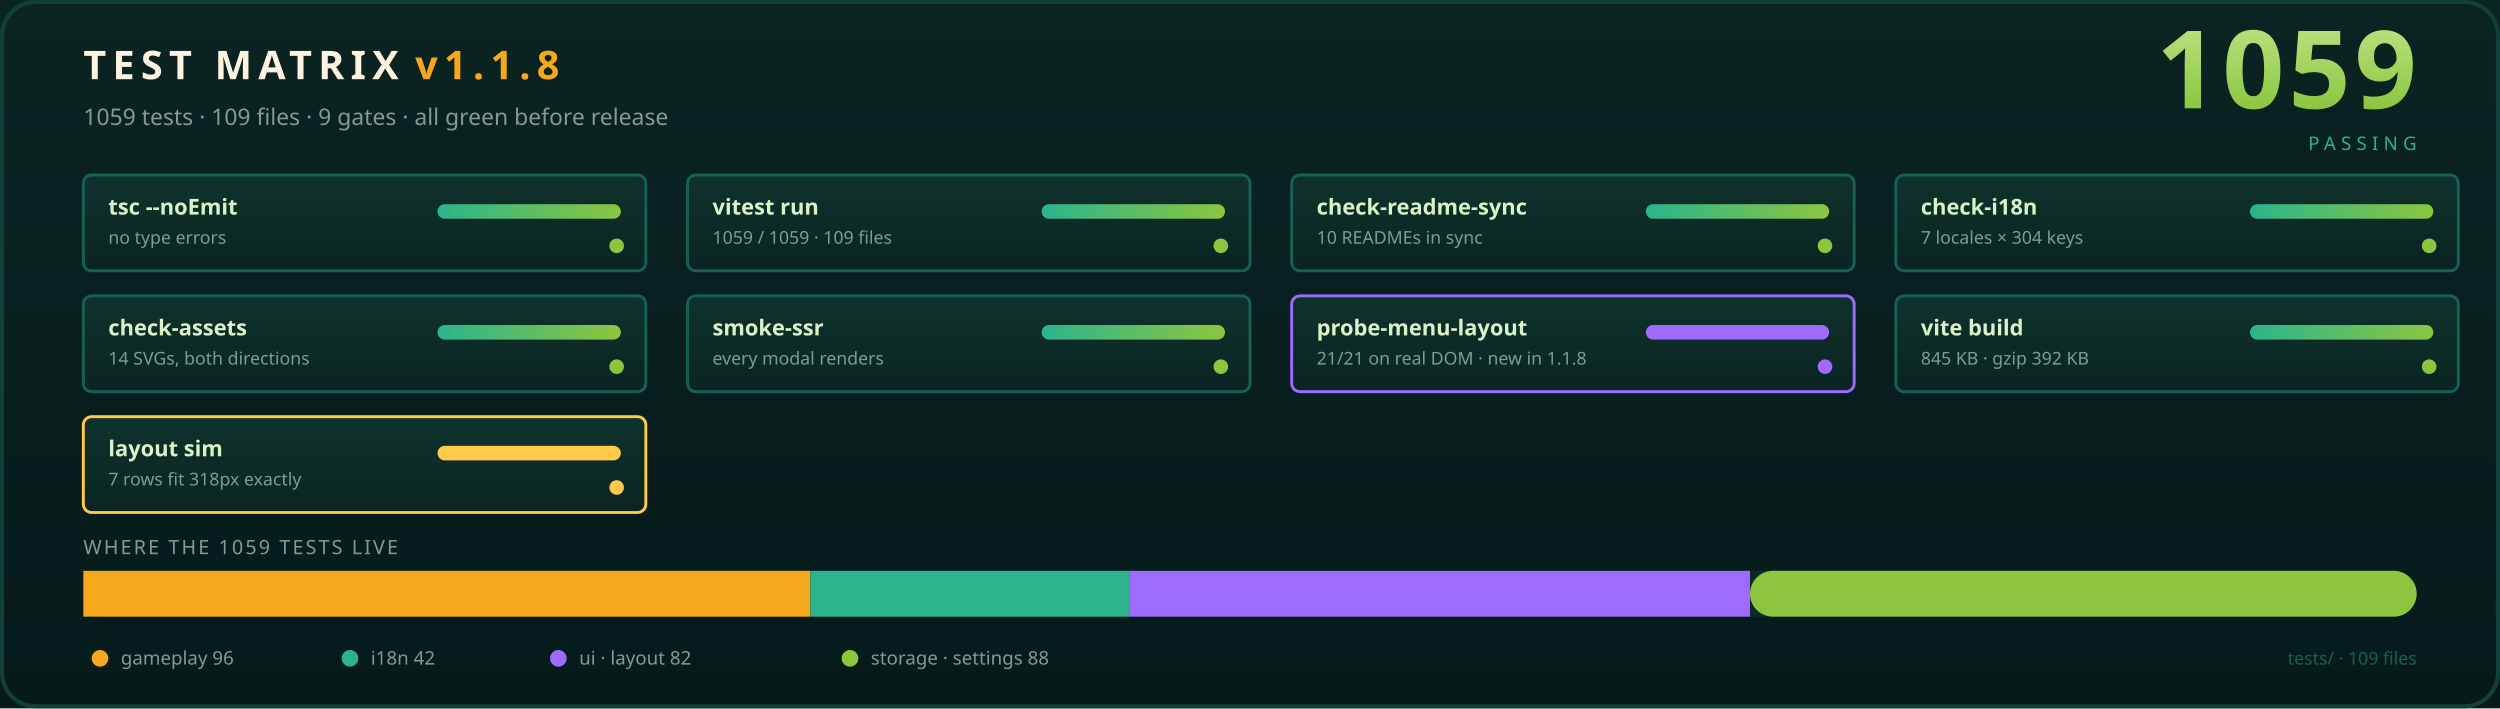
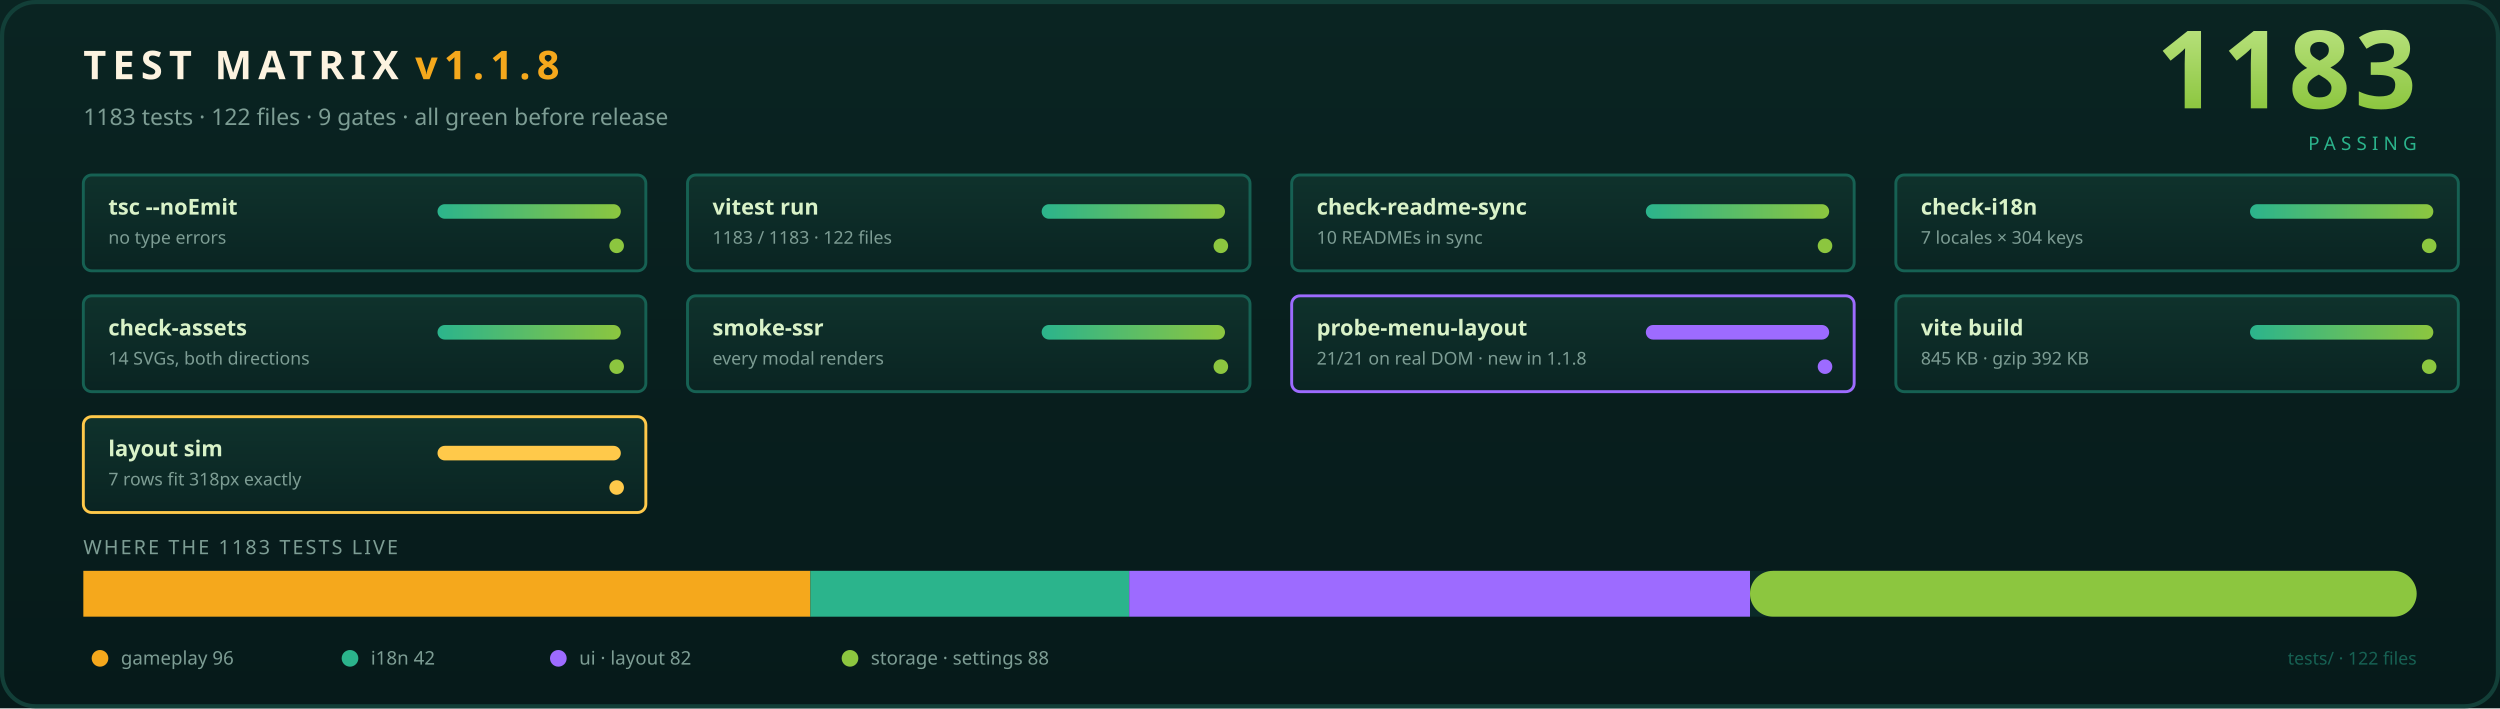
- <svg xmlns="http://www.w3.org/2000/svg" viewBox="0 0 1200 340" role="img" aria-label="Ma trận kiểm thử Lọ Chéo v1.1.8 — 1059 test trên 109 file, 9 cổng kiểm tra, phân bố theo nhóm (hoạt họa SMIL)">
+ <svg xmlns="http://www.w3.org/2000/svg" viewBox="0 0 1200 340" role="img" aria-label="Ma trận kiểm thử Lọ Chéo v1.1.8 — 1183 test trên 122 file, 9 cổng kiểm tra, phân bố theo nhóm (hoạt họa SMIL)">
  <defs>
    <filter id="tm-glow" x="-40%" y="-40%" width="180%" height="180%">
      <feGaussianBlur stdDeviation="4" result="b" />
      <feMerge>
        <feMergeNode in="b" />
        <feMergeNode in="SourceGraphic" />
      </feMerge>
    </filter>
    <linearGradient id="tmBg" x1="0" y1="0" x2="0" y2="1">
      <stop offset="0" stop-color="#0a2422" />
      <stop offset="1" stop-color="#061a1a" />
    </linearGradient>
    <linearGradient id="tmCard" x1="0" y1="0" x2="0" y2="1">
      <stop offset="0" stop-color="#0f322c" />
      <stop offset="1" stop-color="#0a2422" />
    </linearGradient>
    <linearGradient id="tmBar" x1="0" y1="0" x2="1" y2="0">
      <stop offset="0" stop-color="#2bb48c" />
      <stop offset="1" stop-color="#8cc63f" />
    </linearGradient>
    <linearGradient id="tmBig" x1="0" y1="0" x2="0" y2="1">
      <stop offset="0" stop-color="#b6e07a" />
      <stop offset="1" stop-color="#8cc63f" />
    </linearGradient>
  </defs>
  <rect width="1200" height="340" fill="url(#tmBg)" />
  <rect x="1" y="1" width="1198" height="338" rx="16" fill="none" stroke="#123f38" stroke-width="2" />
  <text x="40" y="38" font-family="'Arial Black','Bungee',sans-serif" font-weight="900" font-size="19" letter-spacing="3" fill="#fdf3e0">TEST MATRIX <tspan fill="#f5a81c">v1.1.8</tspan>
  </text>
-   <text x="40" y="60" font-family="system-ui,sans-serif" font-size="11" fill="#7d9d94">1059 tests · 109 files · 9 gates · all green before release</text>
-   <text x="1160" y="52" text-anchor="end" font-family="'Arial Black','Bungee',sans-serif" font-weight="900" font-size="52" fill="url(#tmBig)" letter-spacing="2">1059</text>
+   <text x="40" y="60" font-family="system-ui,sans-serif" font-size="11" fill="#7d9d94">1183 tests · 122 files · 9 gates · all green before release</text>
+   <text x="1160" y="52" text-anchor="end" font-family="'Arial Black','Bungee',sans-serif" font-weight="900" font-size="52" fill="url(#tmBig)" letter-spacing="2">1183</text>
  <text x="1160" y="72" text-anchor="end" font-family="system-ui,sans-serif" font-size="9" letter-spacing="2.5" fill="#2bb48c">PASSING</text>
  <g font-family="system-ui,sans-serif">
    <g transform="translate(40,84)">
      <rect width="270" height="46" rx="4" fill="url(#tmCard)" stroke="#166153" stroke-width="1.4" />
      <text x="12" y="19" font-size="10.5" fill="#d9f2c8" font-weight="700">tsc --noEmit</text>
      <text x="12" y="33" font-size="8.5" fill="#7d9d94">no type errors</text>
      <rect x="170" y="14" width="88" height="7" rx="3.5" fill="#0b2a28" />
      <rect x="170" y="14" width="88" height="7" rx="3.5" fill="url(#tmBar)">
        <animate attributeName="opacity" values="0.6;1;1;0.6" dur="9s" repeatCount="indefinite" />
      </rect>
      <circle cx="256" cy="34" r="3.5" fill="#8cc63f">
        <animate attributeName="opacity" values="1;0.3;1" dur="2.4s" repeatCount="indefinite" />
      </circle>
    </g>
    <g transform="translate(330,84)">
      <rect width="270" height="46" rx="4" fill="url(#tmCard)" stroke="#166153" stroke-width="1.4" />
      <text x="12" y="19" font-size="10.5" fill="#d9f2c8" font-weight="700">vitest run</text>
-       <text x="12" y="33" font-size="8.5" fill="#7d9d94">1059 / 1059 · 109 files</text>
+       <text x="12" y="33" font-size="8.5" fill="#7d9d94">1183 / 1183 · 122 files</text>
      <rect x="170" y="14" width="88" height="7" rx="3.5" fill="#0b2a28" />
      <rect x="170" y="14" width="88" height="7" rx="3.5" fill="url(#tmBar)">
        <animate attributeName="opacity" values="0.6;1;1;0.6" dur="9s" begin="0.6s" repeatCount="indefinite" />
      </rect>
      <circle cx="256" cy="34" r="3.5" fill="#8cc63f">
        <animate attributeName="opacity" values="1;0.3;1" dur="2.4s" begin="0.3s" repeatCount="indefinite" />
      </circle>
    </g>
    <g transform="translate(620,84)">
      <rect width="270" height="46" rx="4" fill="url(#tmCard)" stroke="#166153" stroke-width="1.4" />
      <text x="12" y="19" font-size="10.5" fill="#d9f2c8" font-weight="700">check-readme-sync</text>
      <text x="12" y="33" font-size="8.5" fill="#7d9d94">10 READMEs in sync</text>
      <rect x="170" y="14" width="88" height="7" rx="3.5" fill="#0b2a28" />
      <rect x="170" y="14" width="88" height="7" rx="3.5" fill="url(#tmBar)">
        <animate attributeName="opacity" values="0.6;1;1;0.6" dur="9s" begin="1.2s" repeatCount="indefinite" />
      </rect>
      <circle cx="256" cy="34" r="3.5" fill="#8cc63f">
        <animate attributeName="opacity" values="1;0.3;1" dur="2.4s" begin="0.6s" repeatCount="indefinite" />
      </circle>
    </g>
    <g transform="translate(910,84)">
      <rect width="270" height="46" rx="4" fill="url(#tmCard)" stroke="#166153" stroke-width="1.4" />
      <text x="12" y="19" font-size="10.5" fill="#d9f2c8" font-weight="700">check-i18n</text>
      <text x="12" y="33" font-size="8.5" fill="#7d9d94">7 locales × 304 keys</text>
      <rect x="170" y="14" width="88" height="7" rx="3.5" fill="#0b2a28" />
      <rect x="170" y="14" width="88" height="7" rx="3.5" fill="url(#tmBar)">
        <animate attributeName="opacity" values="0.6;1;1;0.6" dur="9s" begin="1.8s" repeatCount="indefinite" />
      </rect>
      <circle cx="256" cy="34" r="3.5" fill="#8cc63f">
        <animate attributeName="opacity" values="1;0.3;1" dur="2.4s" begin="0.9s" repeatCount="indefinite" />
      </circle>
    </g>
    <g transform="translate(40,142)">
      <rect width="270" height="46" rx="4" fill="url(#tmCard)" stroke="#166153" stroke-width="1.4" />
      <text x="12" y="19" font-size="10.5" fill="#d9f2c8" font-weight="700">check-assets</text>
      <text x="12" y="33" font-size="8.5" fill="#7d9d94">14 SVGs, both directions</text>
      <rect x="170" y="14" width="88" height="7" rx="3.5" fill="#0b2a28" />
      <rect x="170" y="14" width="88" height="7" rx="3.5" fill="url(#tmBar)">
        <animate attributeName="opacity" values="0.6;1;1;0.6" dur="9s" begin="2.4s" repeatCount="indefinite" />
      </rect>
      <circle cx="256" cy="34" r="3.5" fill="#8cc63f">
        <animate attributeName="opacity" values="1;0.3;1" dur="2.4s" begin="1.2s" repeatCount="indefinite" />
      </circle>
    </g>
    <g transform="translate(330,142)">
      <rect width="270" height="46" rx="4" fill="url(#tmCard)" stroke="#166153" stroke-width="1.4" />
      <text x="12" y="19" font-size="10.5" fill="#d9f2c8" font-weight="700">smoke-ssr</text>
      <text x="12" y="33" font-size="8.5" fill="#7d9d94">every modal renders</text>
      <rect x="170" y="14" width="88" height="7" rx="3.5" fill="#0b2a28" />
      <rect x="170" y="14" width="88" height="7" rx="3.5" fill="url(#tmBar)">
        <animate attributeName="opacity" values="0.6;1;1;0.6" dur="9s" begin="3s" repeatCount="indefinite" />
      </rect>
      <circle cx="256" cy="34" r="3.5" fill="#8cc63f">
        <animate attributeName="opacity" values="1;0.3;1" dur="2.4s" begin="1.5s" repeatCount="indefinite" />
      </circle>
    </g>
    <g transform="translate(620,142)">
      <rect width="270" height="46" rx="4" fill="url(#tmCard)" stroke="#9d6bff" stroke-width="1.4" />
      <text x="12" y="19" font-size="10.5" fill="#d9f2c8" font-weight="700">probe-menu-layout</text>
      <text x="12" y="33" font-size="8.5" fill="#7d9d94">21/21 on real DOM · new in 1.1.8</text>
      <rect x="170" y="14" width="88" height="7" rx="3.5" fill="#0b2a28" />
      <rect x="170" y="14" width="88" height="7" rx="3.5" fill="#9d6bff" />
      <circle cx="256" cy="34" r="3.5" fill="#9d6bff">
        <animate attributeName="opacity" values="1;0.3;1" dur="2.4s" begin="1.8s" repeatCount="indefinite" />
      </circle>
    </g>
    <g transform="translate(910,142)">
      <rect width="270" height="46" rx="4" fill="url(#tmCard)" stroke="#166153" stroke-width="1.4" />
      <text x="12" y="19" font-size="10.5" fill="#d9f2c8" font-weight="700">vite build</text>
      <text x="12" y="33" font-size="8.5" fill="#7d9d94">845 KB · gzip 392 KB</text>
      <rect x="170" y="14" width="88" height="7" rx="3.5" fill="#0b2a28" />
      <rect x="170" y="14" width="88" height="7" rx="3.5" fill="url(#tmBar)">
        <animate attributeName="opacity" values="0.6;1;1;0.6" dur="9s" begin="4.2s" repeatCount="indefinite" />
      </rect>
      <circle cx="256" cy="34" r="3.5" fill="#8cc63f">
        <animate attributeName="opacity" values="1;0.3;1" dur="2.4s" begin="2.1s" repeatCount="indefinite" />
      </circle>
    </g>
    <g transform="translate(40,200)">
      <rect width="270" height="46" rx="4" fill="url(#tmCard)" stroke="#ffc94a" stroke-width="1.4" />
      <text x="12" y="19" font-size="10.5" fill="#d9f2c8" font-weight="700">layout sim</text>
      <text x="12" y="33" font-size="8.5" fill="#7d9d94">7 rows fit 318px exactly</text>
      <rect x="170" y="14" width="88" height="7" rx="3.5" fill="#0b2a28" />
      <rect x="170" y="14" width="88" height="7" rx="3.5" fill="#ffc94a" />
      <circle cx="256" cy="34" r="3.5" fill="#ffc94a">
        <animate attributeName="opacity" values="1;0.3;1" dur="2.4s" begin="2.4s" repeatCount="indefinite" />
      </circle>
    </g>
  </g>
-   <text x="40" y="266" font-family="system-ui,sans-serif" font-size="9.5" letter-spacing="1" fill="#7d9d94">WHERE THE 1059 TESTS LIVE</text>
+   <text x="40" y="266" font-family="system-ui,sans-serif" font-size="9.5" letter-spacing="1" fill="#7d9d94">WHERE THE 1183 TESTS LIVE</text>
  <g transform="translate(40,274)">
    <rect width="1120" height="22" rx="11" fill="#0b2a28" />
    <rect x="0" y="0" width="349" height="22" fill="#f5a81c">
      <animate attributeName="opacity" values="0.55;1;1;0.55" dur="9s" begin="0s" repeatCount="indefinite" />
    </rect>
    <rect x="349" y="0" width="153" height="22" fill="#2bb48c">
      <animate attributeName="opacity" values="0.55;1;1;0.55" dur="9s" begin="0.8s" repeatCount="indefinite" />
    </rect>
    <rect x="502" y="0" width="298" height="22" fill="#9d6bff">
      <animate attributeName="opacity" values="0.55;1;1;0.55" dur="9s" begin="1.6s" repeatCount="indefinite" />
    </rect>
    <rect x="800" y="0" width="320" height="22" rx="11" fill="#8cc63f">
      <animate attributeName="opacity" values="0.55;1;1;0.55" dur="9s" begin="2.4s" repeatCount="indefinite" />
    </rect>
  </g>
  <g font-family="system-ui,sans-serif" font-size="9" fill="#7d9d94">
    <circle cx="48" cy="316" r="4" fill="#f5a81c" />
    <text x="58" y="319">gameplay 96</text>
    <circle cx="168" cy="316" r="4" fill="#2bb48c" />
    <text x="178" y="319">i18n 42</text>
    <circle cx="268" cy="316" r="4" fill="#9d6bff" />
    <text x="278" y="319">ui · layout 82</text>
    <circle cx="408" cy="316" r="4" fill="#8cc63f" />
    <text x="418" y="319">storage · settings 88</text>
  </g>
-   <text x="1160" y="319" text-anchor="end" font-family="system-ui,sans-serif" font-size="8.5" fill="#166153">tests/ · 109 files</text>
+   <text x="1160" y="319" text-anchor="end" font-family="system-ui,sans-serif" font-size="8.5" fill="#166153">tests/ · 122 files</text>
</svg>
